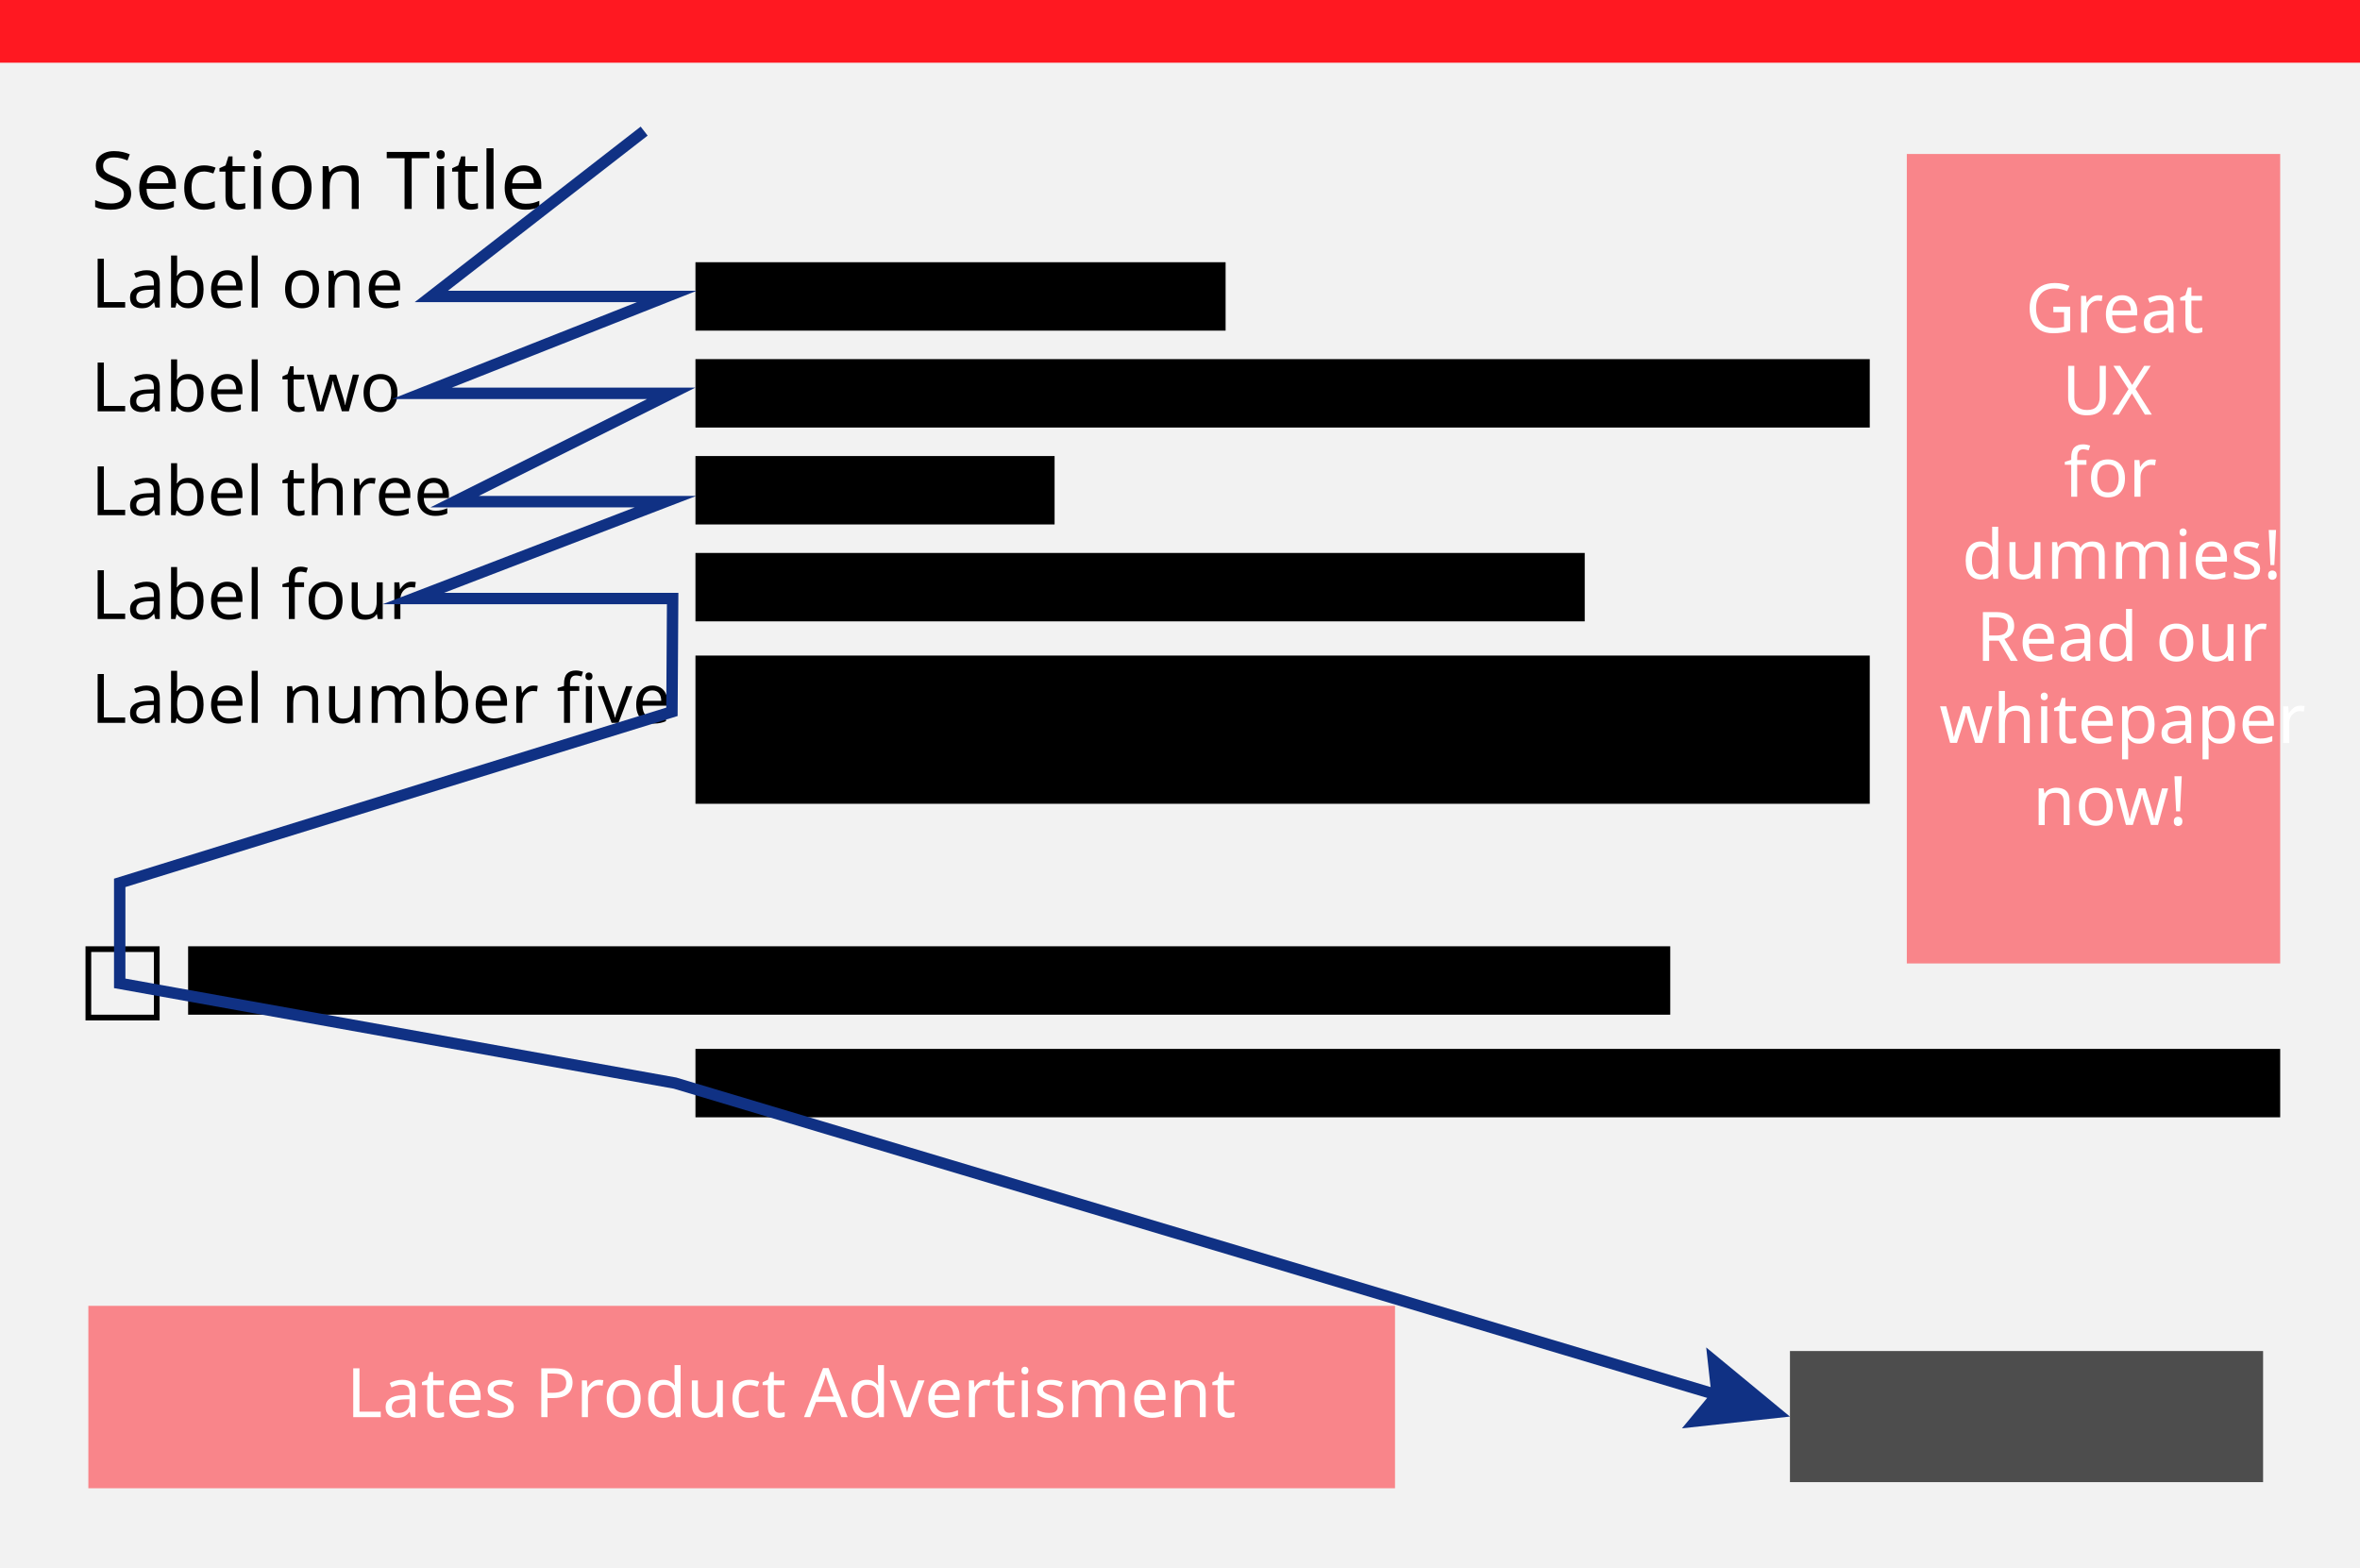
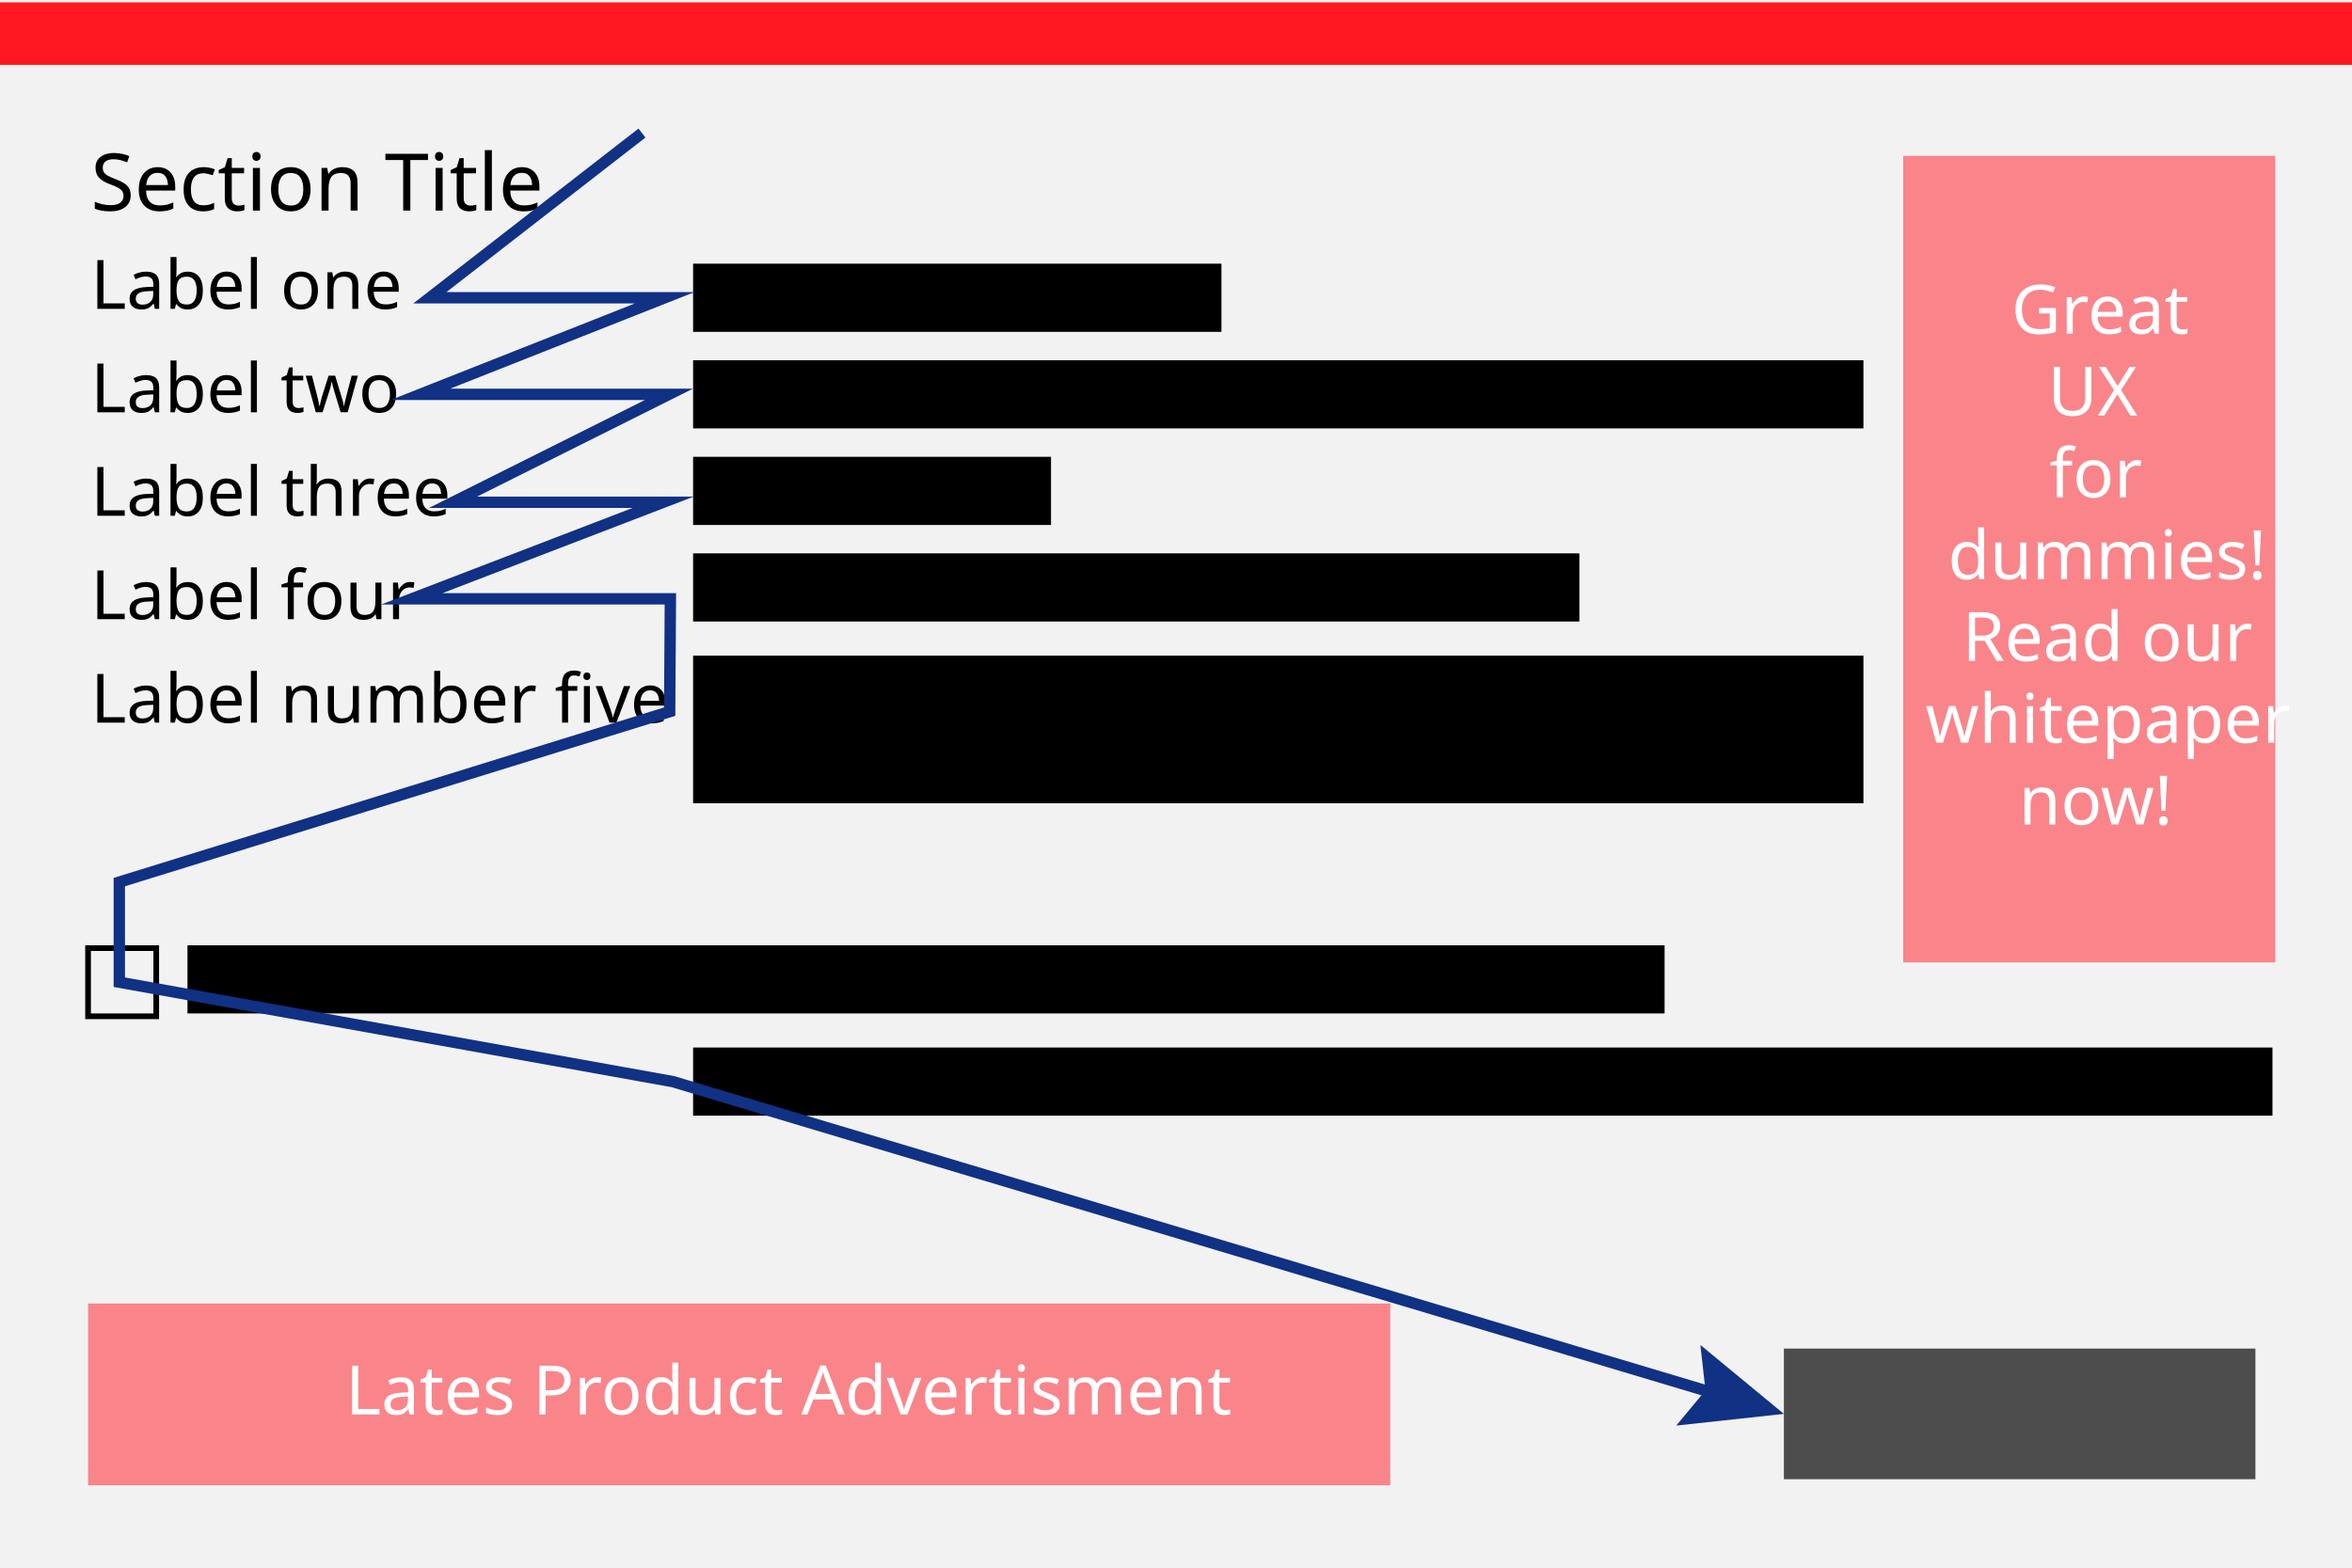
- <svg xmlns="http://www.w3.org/2000/svg" version="1.1" id="Ebene_1" x="0px" y="0px" width="414px" height="275px" viewBox="0 0 414 275" style="enable-background:new 0 0 414 275;" xml:space="preserve">
-   <rect y="6.5" style="fill:#F2F2F2;" width="414" height="269" />
-   <text transform="matrix(1 0 0 1 15.9727 36.6484)" style="font-family:'FranklinGothic-Medium'; font-size:14;">Section Title</text>
-   <text transform="matrix(1 0 0 1 15.9722 53.9473)" style="font-family:'FranklinGothic-Medium'; font-size:12;">Label one</text>
-   <rect x="122" y="46" width="93" height="12" />
-   <text transform="matrix(1 0 0 1 15.9722 72.1621)" style="font-family:'FranklinGothic-Medium'; font-size:12;">Label two</text>
-   <rect x="122" y="63" width="206" height="12" />
-   <text transform="matrix(1 0 0 1 15.9722 90.377)" style="font-family:'FranklinGothic-Medium'; font-size:12;">Label three</text>
-   <rect x="122" y="80" width="63" height="12" />
-   <text transform="matrix(1 0 0 1 15.9722 108.5918)" style="font-family:'FranklinGothic-Medium'; font-size:12;">Label four</text>
-   <rect x="122" y="97" width="156" height="12" />
-   <rect x="122" y="184" width="278" height="12" />
-   <text transform="matrix(1 0 0 1 15.9722 126.8057)" style="font-family:'FranklinGothic-Medium'; font-size:12;">Label number five</text>
-   <rect x="122" y="115" width="206" height="26" />
-   <rect x="314" y="237" style="fill:#4D4D4D;" width="83" height="23" />
-   <rect x="33" y="166" width="260" height="12" />
-   <rect x="15.5" y="166.5" style="fill:#F2F2F2;stroke:#000000;stroke-miterlimit:10;" width="12" height="12" />
+ <svg xmlns="http://www.w3.org/2000/svg" version="1.1" id="Ebene_1" x="0px" y="0px" width="600px" height="400px" viewBox="-93 -62.5 600 400" style="enable-background:new -93 -62.5 600 400;" xml:space="preserve">
+   <rect x="-93" y="-52.468" style="fill:#F2F2F2;" width="600" height="389.855" />
+   <text transform="matrix(1 0 0 1 -69.8516 -8.7744)" style="font-family:'FranklinGothic-Medium'; font-size:20.29;">Section Title</text>
+   <text transform="matrix(1 0 0 1 -69.8516 16.2964)" style="font-family:'FranklinGothic-Medium'; font-size:17.391;">Label one</text>
+   <rect x="83.812" y="4.779" width="134.782" height="17.391" />
+   <text transform="matrix(1 0 0 1 -69.8516 42.6948)" style="font-family:'FranklinGothic-Medium'; font-size:17.391;">Label two</text>
+   <rect x="83.812" y="29.417" width="298.551" height="17.391" />
+   <text transform="matrix(1 0 0 1 -69.8516 69.0933)" style="font-family:'FranklinGothic-Medium'; font-size:17.391;">Label three</text>
+   <rect x="83.812" y="54.055" width="91.305" height="17.391" />
+   <text transform="matrix(1 0 0 1 -69.8516 95.4917)" style="font-family:'FranklinGothic-Medium'; font-size:17.391;">Label four</text>
+   <rect x="83.812" y="78.692" width="226.087" height="17.391" />
+   <rect x="83.812" y="204.779" width="402.898" height="17.391" />
+   <text transform="matrix(1 0 0 1 -69.8516 121.8887)" style="font-family:'FranklinGothic-Medium'; font-size:17.391;">Label number five</text>
+   <rect x="83.812" y="104.779" width="298.551" height="37.681" />
+   <rect x="362.072" y="281.591" style="fill:#4D4D4D;" width="120.29" height="33.333" />
+   <rect x="-45.174" y="178.692" width="376.812" height="17.391" />
+   <rect x="-70.536" y="179.417" style="fill:#F2F2F2;stroke:#000000;stroke-width:1.449;stroke-miterlimit:10;" width="17.391" height="17.391" />
  <g>
    <g>
-       <polyline style="fill:none;stroke:#103184;stroke-width:2;stroke-miterlimit:10;" points="113,23 75.667,52 117,52 74,69     117.75,69 79.75,88 116.75,88 72.5,105 118,105 117.875,124.867 21,154.875 21,172.5 118.417,190 302.438,245.072   " />
+       <polyline style="fill:none;stroke:#103184;stroke-width:2.899;stroke-miterlimit:10;" points="70.768,-28.554 16.662,13.475     76.565,13.475 14.247,38.112 77.652,38.112 22.58,65.648 76.203,65.648 12.072,90.286 78.015,90.286 77.833,119.079     -62.565,162.569 -62.565,188.112 78.619,213.475 345.315,293.29   " />
      <g>
-         <polygon style="fill:#103184;" points="295.057,250.559 300.195,244.365 299.307,236.367 314,248.5    " />
+         <polygon style="fill:#103184;" points="334.618,301.241 342.065,292.265 340.777,280.674 362.072,298.258    " />
      </g>
    </g>
  </g>
-   <rect style="fill:#FF1821;" width="414" height="11" />
+   <rect x="-93" y="-61.888" style="fill:#FF1821;" width="600" height="15.942" />
  <g>
-     <rect x="15.5" y="229.072" style="opacity:0.5;fill:#FF1821;" width="229.219" height="32" />
-     <text transform="matrix(1 0 0 1 60.8105 248.5938)" style="fill:#FFFFFF; font-family:'MyriadPro-Regular'; font-size:12;">Lates Product Advertisment</text>
+     <rect x="-70.536" y="270.102" style="opacity:0.5;fill:#FF1821;" width="332.201" height="46.377" />
+     <text transform="matrix(1 0 0 1 -4.8691 298.3926)" style="fill:#FFFFFF; font-family:'MyriadPro-Regular'; font-size:17.391;">Lates Product Advertisment</text>
  </g>
  <g>
-     <rect x="334.5" y="27.011" style="opacity:0.5;fill:#FF1821;" width="65.5" height="142.002" />
-     <text transform="matrix(1 0 0 1 355.3135 58.3345)">
-       <tspan x="0" y="0" style="fill:#FFFFFF; font-family:'MyriadPro-Regular'; font-size:12;">Great</tspan>
-       <tspan x="6.413" y="14.4" style="fill:#FFFFFF; font-family:'MyriadPro-Regular'; font-size:12;">UX</tspan>
-       <tspan x="6.714" y="28.8" style="fill:#FFFFFF; font-family:'MyriadPro-Regular'; font-size:12;">for</tspan>
-       <tspan x="-11.142" y="43.2" style="fill:#FFFFFF; font-family:'MyriadPro-Regular'; font-size:12;">dummies!</tspan>
-       <tspan x="-8.622" y="57.6" style="fill:#FFFFFF; font-family:'MyriadPro-Regular'; font-size:12;">Read our</tspan>
-       <tspan x="-15.108" y="72" style="fill:#FFFFFF; font-family:'MyriadPro-Regular'; font-size:12;">whitepaper</tspan>
-       <tspan x="1.302" y="86.4" style="fill:#FFFFFF; font-family:'MyriadPro-Regular'; font-size:12;">now!</tspan>
+     <rect x="392.509" y="-22.741" style="opacity:0.5;fill:#FF1821;" width="94.928" height="205.8" />
+     <text transform="matrix(1 0 0 1 420.0859 22.6543)">
+       <tspan x="0" y="0" style="fill:#FFFFFF; font-family:'MyriadPro-Regular'; font-size:17.391;">Great</tspan>
+       <tspan x="9.296" y="20.87" style="fill:#FFFFFF; font-family:'MyriadPro-Regular'; font-size:17.391;">UX</tspan>
+       <tspan x="9.73" y="41.739" style="fill:#FFFFFF; font-family:'MyriadPro-Regular'; font-size:17.391;">for</tspan>
+       <tspan x="-16.147" y="62.609" style="fill:#FFFFFF; font-family:'MyriadPro-Regular'; font-size:17.391;">dummies!</tspan>
+       <tspan x="-12.495" y="83.479" style="fill:#FFFFFF; font-family:'MyriadPro-Regular'; font-size:17.391;">Read our</tspan>
+       <tspan x="-21.896" y="104.348" style="fill:#FFFFFF; font-family:'MyriadPro-Regular'; font-size:17.391;">whitepaper</tspan>
+       <tspan x="1.887" y="125.218" style="fill:#FFFFFF; font-family:'MyriadPro-Regular'; font-size:17.391;">now!</tspan>
    </text>
  </g>
</svg>
